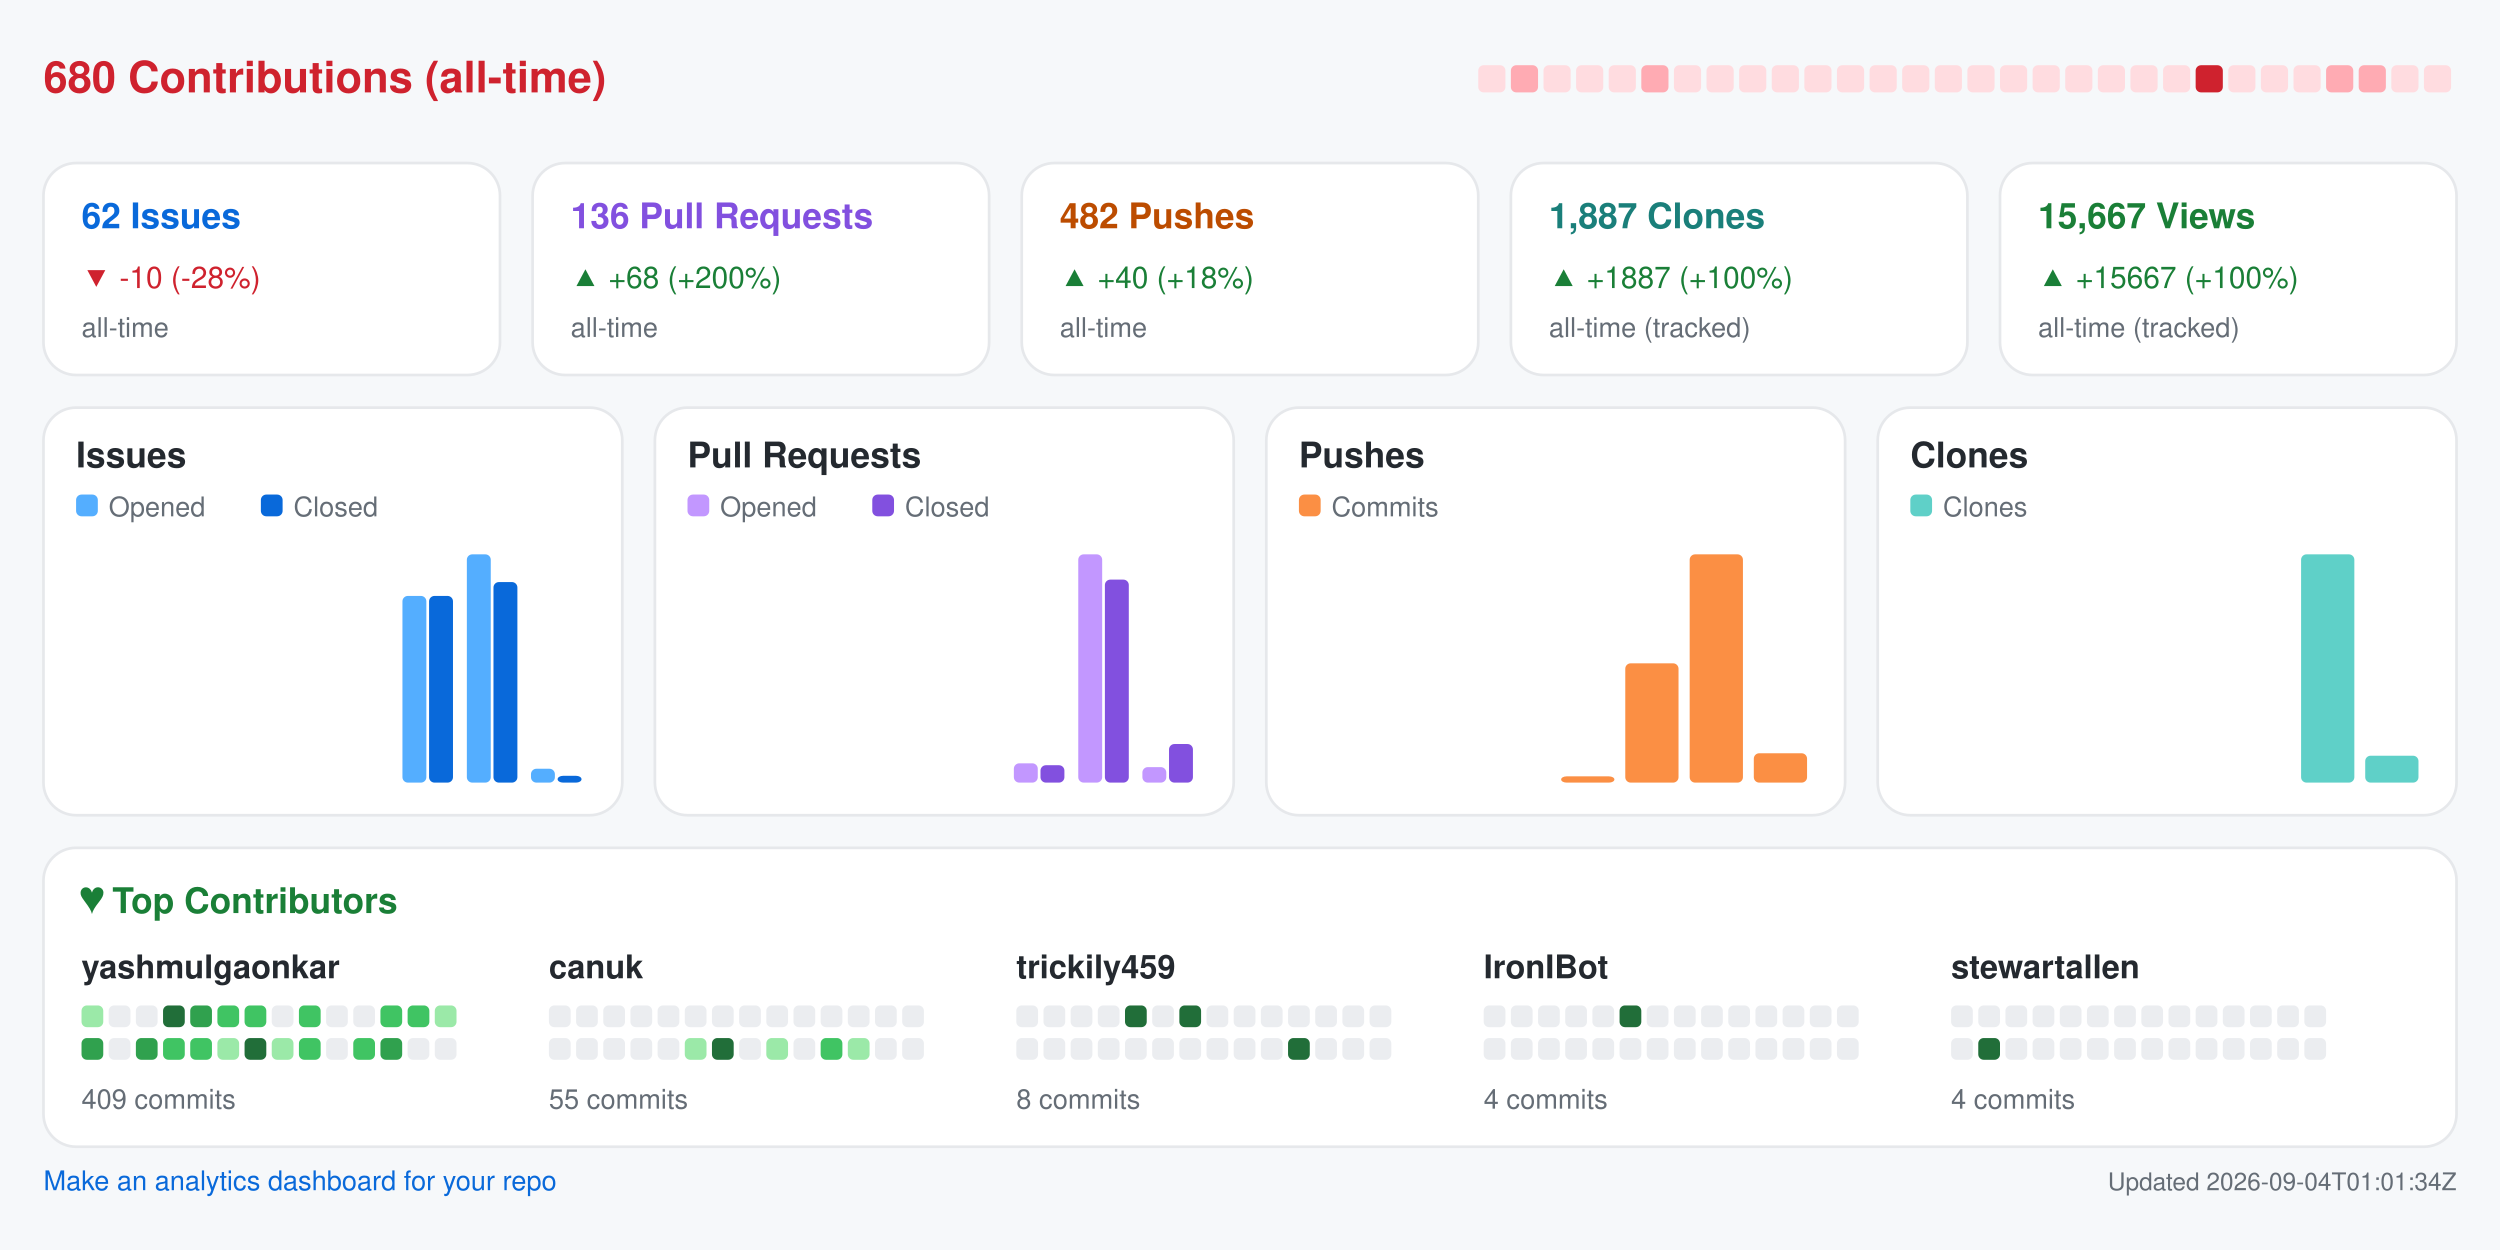
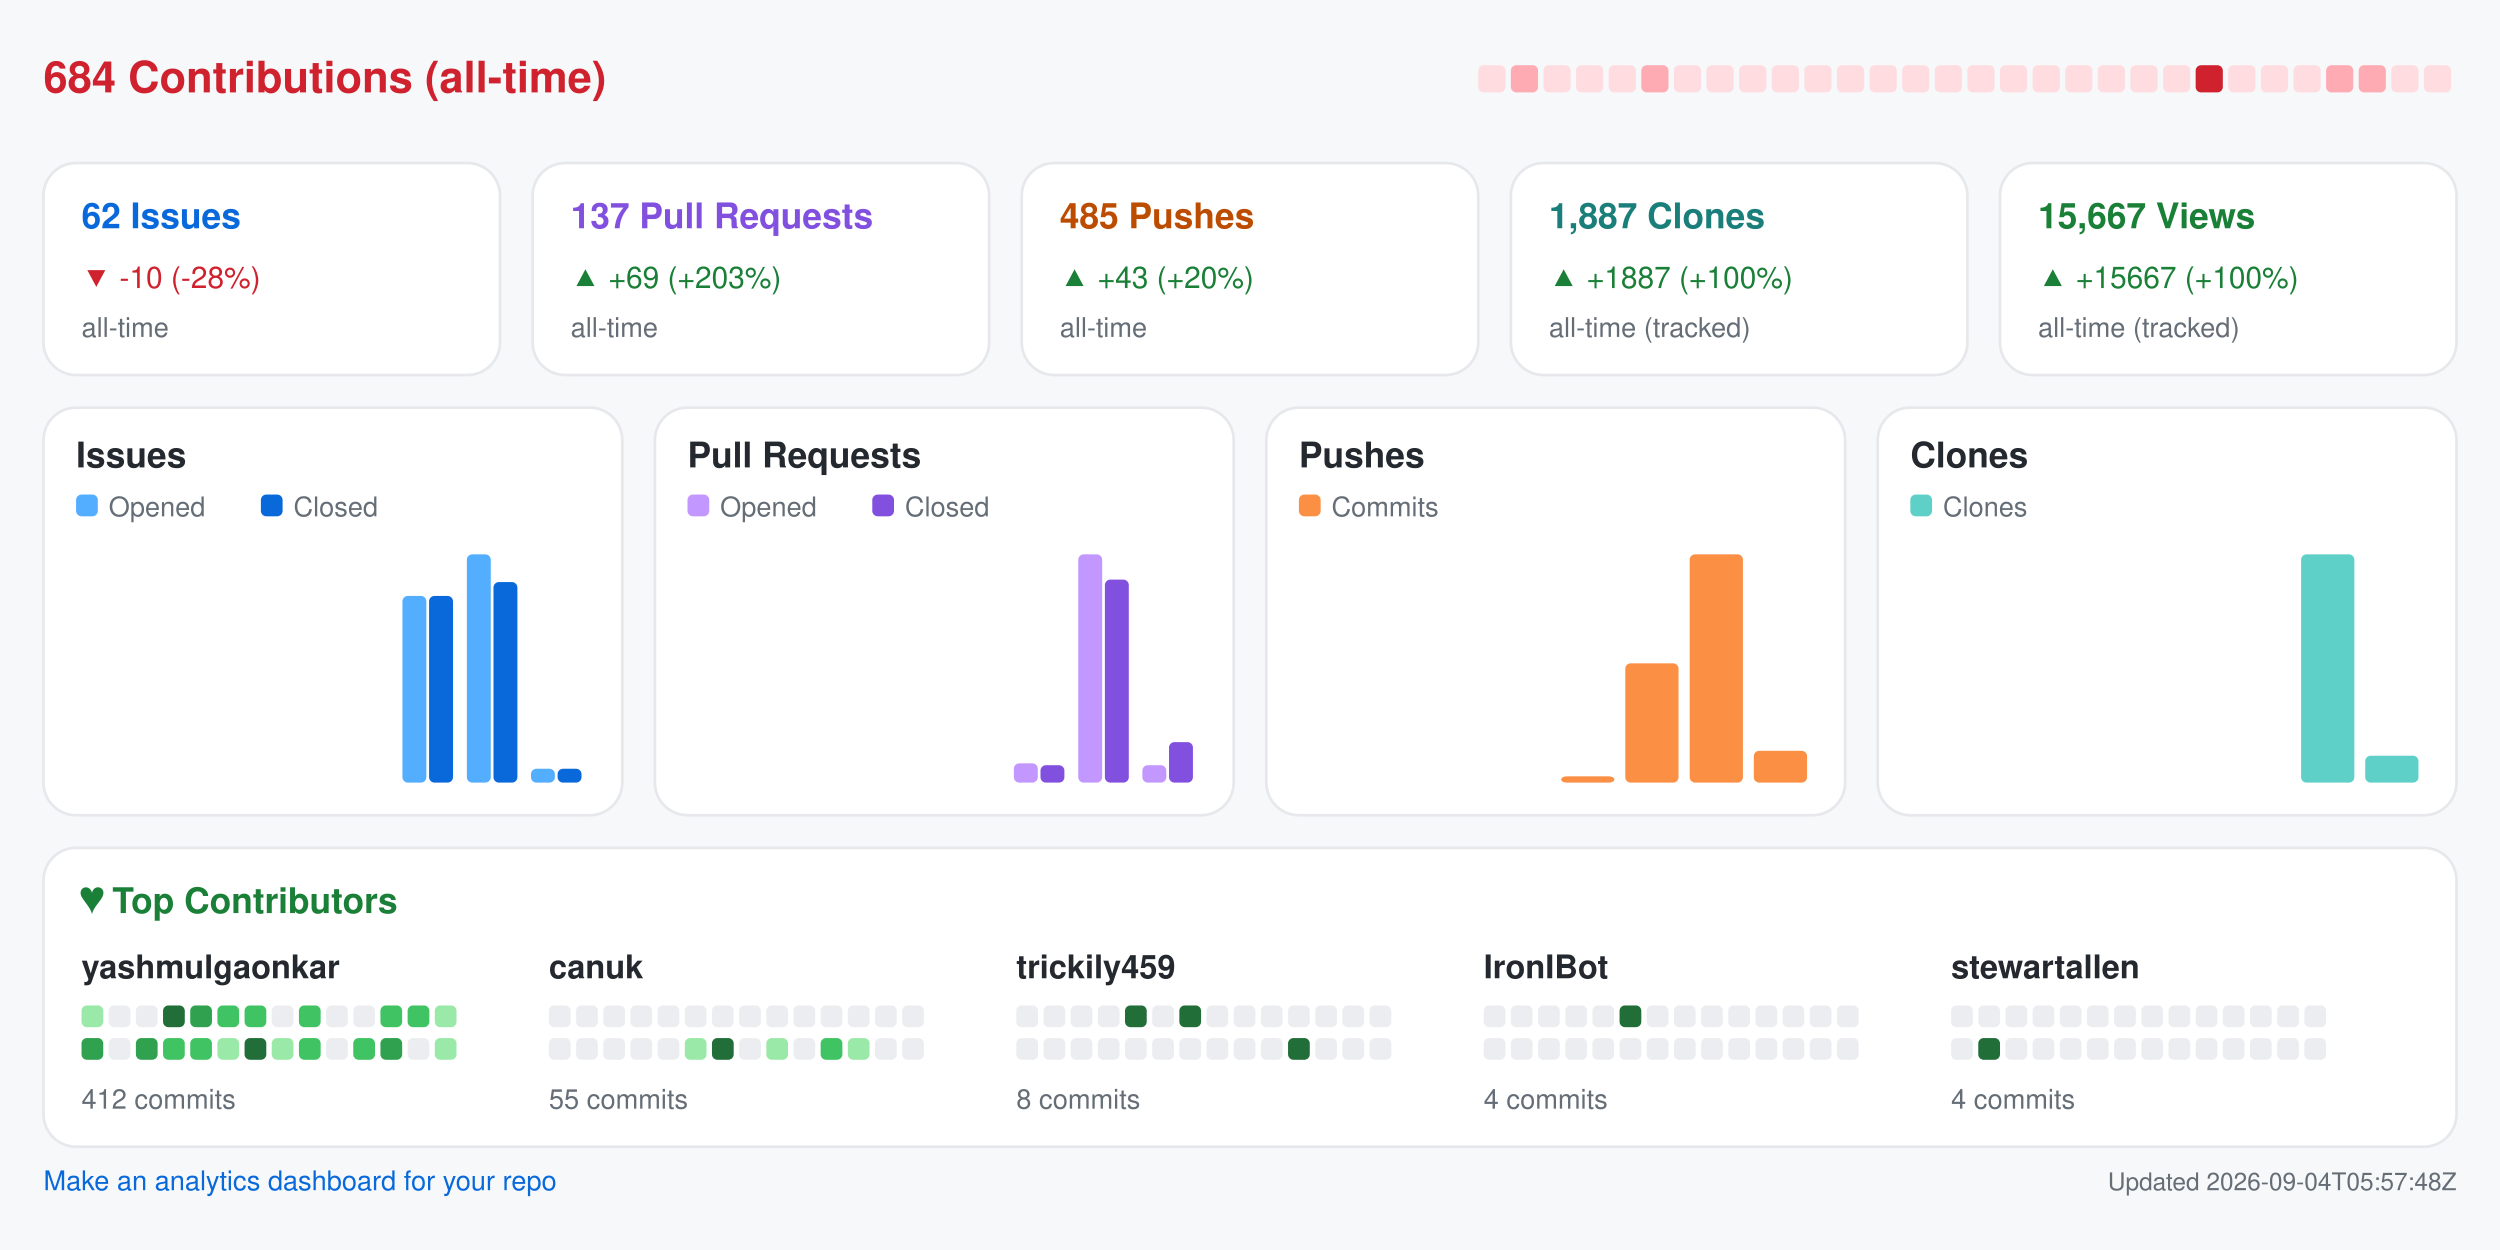
<svg xmlns="http://www.w3.org/2000/svg" width="920" height="460" viewBox="0 0 920 460" role="img" aria-label="Repository analytics for yashmulgaonkar/FlightScnr_Pi">
  <rect x="0.0" y="0.0" width="920.0" height="460.0" rx="0" fill="#f6f8fa" />
-   <text x="16.0" y="34.0" fill="#cf222e" font-size="16" font-family="-apple-system,BlinkMacSystemFont,Segoe UI,Helvetica,Arial,sans-serif" font-weight="600" text-anchor="start">680 Contributions (all-time)</text>
+   <text x="16.0" y="34.0" fill="#cf222e" font-size="16" font-family="-apple-system,BlinkMacSystemFont,Segoe UI,Helvetica,Arial,sans-serif" font-weight="600" text-anchor="start">684 Contributions (all-time)</text>
  <rect x="544.0" y="24.0" width="10.0" height="10.0" rx="2" fill="#ffdce0" />
  <rect x="556.0" y="24.0" width="10.0" height="10.0" rx="2" fill="#ffabb3" />
  <rect x="568.0" y="24.0" width="10.0" height="10.0" rx="2" fill="#ffdce0" />
  <rect x="580.0" y="24.0" width="10.0" height="10.0" rx="2" fill="#ffdce0" />
  <rect x="592.0" y="24.0" width="10.0" height="10.0" rx="2" fill="#ffdce0" />
  <rect x="604.0" y="24.0" width="10.0" height="10.0" rx="2" fill="#ffabb3" />
  <rect x="616.0" y="24.0" width="10.0" height="10.0" rx="2" fill="#ffdce0" />
  <rect x="628.0" y="24.0" width="10.0" height="10.0" rx="2" fill="#ffdce0" />
  <rect x="640.0" y="24.0" width="10.0" height="10.0" rx="2" fill="#ffdce0" />
  <rect x="652.0" y="24.0" width="10.0" height="10.0" rx="2" fill="#ffdce0" />
  <rect x="664.0" y="24.0" width="10.0" height="10.0" rx="2" fill="#ffdce0" />
  <rect x="676.0" y="24.0" width="10.0" height="10.0" rx="2" fill="#ffdce0" />
  <rect x="688.0" y="24.0" width="10.0" height="10.0" rx="2" fill="#ffdce0" />
  <rect x="700.0" y="24.0" width="10.0" height="10.0" rx="2" fill="#ffdce0" />
  <rect x="712.0" y="24.0" width="10.0" height="10.0" rx="2" fill="#ffdce0" />
  <rect x="724.0" y="24.0" width="10.0" height="10.0" rx="2" fill="#ffdce0" />
  <rect x="736.0" y="24.0" width="10.0" height="10.0" rx="2" fill="#ffdce0" />
  <rect x="748.0" y="24.0" width="10.0" height="10.0" rx="2" fill="#ffdce0" />
  <rect x="760.0" y="24.0" width="10.0" height="10.0" rx="2" fill="#ffdce0" />
  <rect x="772.0" y="24.0" width="10.0" height="10.0" rx="2" fill="#ffdce0" />
  <rect x="784.0" y="24.0" width="10.0" height="10.0" rx="2" fill="#ffdce0" />
  <rect x="796.0" y="24.0" width="10.0" height="10.0" rx="2" fill="#ffdce0" />
  <rect x="808.0" y="24.0" width="10.0" height="10.0" rx="2" fill="#cf222e" />
  <rect x="820.0" y="24.0" width="10.0" height="10.0" rx="2" fill="#ffdce0" />
  <rect x="832.0" y="24.0" width="10.0" height="10.0" rx="2" fill="#ffdce0" />
  <rect x="844.0" y="24.0" width="10.0" height="10.0" rx="2" fill="#ffdce0" />
  <rect x="856.0" y="24.0" width="10.0" height="10.0" rx="2" fill="#ffabb3" />
  <rect x="868.0" y="24.0" width="10.0" height="10.0" rx="2" fill="#ffabb3" />
  <rect x="880.0" y="24.0" width="10.0" height="10.0" rx="2" fill="#ffdce0" />
  <rect x="892.0" y="24.0" width="10.0" height="10.0" rx="2" fill="#ffdce0" />
  <rect x="16.0" y="60.0" width="168.0" height="78.0" rx="12" fill="#ffffff" stroke="#e6e8eb" />
  <text x="30.0" y="84.0" fill="#0969da" font-size="13" font-family="-apple-system,BlinkMacSystemFont,Segoe UI,Helvetica,Arial,sans-serif" font-weight="600" text-anchor="start">62 Issues</text>
  <text x="30.0" y="106.0" fill="#cf222e" font-size="11" font-family="-apple-system,BlinkMacSystemFont,Segoe UI,Helvetica,Arial,sans-serif" font-weight="400" text-anchor="start">▼ -10 (-28%)</text>
  <text x="30.0" y="124.0" fill="#656d76" font-size="10" font-family="-apple-system,BlinkMacSystemFont,Segoe UI,Helvetica,Arial,sans-serif" font-weight="400" text-anchor="start">all-time</text>
  <rect x="196.0" y="60.0" width="168.0" height="78.0" rx="12" fill="#ffffff" stroke="#e6e8eb" />
-   <text x="210.0" y="84.0" fill="#8250df" font-size="13" font-family="-apple-system,BlinkMacSystemFont,Segoe UI,Helvetica,Arial,sans-serif" font-weight="600" text-anchor="start">136 Pull Requests</text>
-   <text x="210.0" y="106.0" fill="#1a7f37" font-size="11" font-family="-apple-system,BlinkMacSystemFont,Segoe UI,Helvetica,Arial,sans-serif" font-weight="400" text-anchor="start">▲ +68 (+200%)</text>
+   <text x="210.0" y="84.0" fill="#8250df" font-size="13" font-family="-apple-system,BlinkMacSystemFont,Segoe UI,Helvetica,Arial,sans-serif" font-weight="600" text-anchor="start">137 Pull Requests</text>
+   <text x="210.0" y="106.0" fill="#1a7f37" font-size="11" font-family="-apple-system,BlinkMacSystemFont,Segoe UI,Helvetica,Arial,sans-serif" font-weight="400" text-anchor="start">▲ +69 (+203%)</text>
  <text x="210.0" y="124.0" fill="#656d76" font-size="10" font-family="-apple-system,BlinkMacSystemFont,Segoe UI,Helvetica,Arial,sans-serif" font-weight="400" text-anchor="start">all-time</text>
  <rect x="376.0" y="60.0" width="168.0" height="78.0" rx="12" fill="#ffffff" stroke="#e6e8eb" />
-   <text x="390.0" y="84.0" fill="#bc4c00" font-size="13" font-family="-apple-system,BlinkMacSystemFont,Segoe UI,Helvetica,Arial,sans-serif" font-weight="600" text-anchor="start">482 Pushes</text>
-   <text x="390.0" y="106.0" fill="#1a7f37" font-size="11" font-family="-apple-system,BlinkMacSystemFont,Segoe UI,Helvetica,Arial,sans-serif" font-weight="400" text-anchor="start">▲ +40 (+18%)</text>
+   <text x="390.0" y="84.0" fill="#bc4c00" font-size="13" font-family="-apple-system,BlinkMacSystemFont,Segoe UI,Helvetica,Arial,sans-serif" font-weight="600" text-anchor="start">485 Pushes</text>
+   <text x="390.0" y="106.0" fill="#1a7f37" font-size="11" font-family="-apple-system,BlinkMacSystemFont,Segoe UI,Helvetica,Arial,sans-serif" font-weight="400" text-anchor="start">▲ +43 (+20%)</text>
  <text x="390.0" y="124.0" fill="#656d76" font-size="10" font-family="-apple-system,BlinkMacSystemFont,Segoe UI,Helvetica,Arial,sans-serif" font-weight="400" text-anchor="start">all-time</text>
  <rect x="556.0" y="60.0" width="168.0" height="78.0" rx="12" fill="#ffffff" stroke="#e6e8eb" />
  <text x="570.0" y="84.0" fill="#1a7f7a" font-size="13" font-family="-apple-system,BlinkMacSystemFont,Segoe UI,Helvetica,Arial,sans-serif" font-weight="600" text-anchor="start">1,887 Clones</text>
  <text x="570.0" y="106.0" fill="#1a7f37" font-size="11" font-family="-apple-system,BlinkMacSystemFont,Segoe UI,Helvetica,Arial,sans-serif" font-weight="400" text-anchor="start">▲ +1887 (+100%)</text>
  <text x="570.0" y="124.0" fill="#656d76" font-size="10" font-family="-apple-system,BlinkMacSystemFont,Segoe UI,Helvetica,Arial,sans-serif" font-weight="400" text-anchor="start">all-time (tracked)</text>
  <rect x="736.0" y="60.0" width="168.0" height="78.0" rx="12" fill="#ffffff" stroke="#e6e8eb" />
  <text x="750.0" y="84.0" fill="#1a7f37" font-size="13" font-family="-apple-system,BlinkMacSystemFont,Segoe UI,Helvetica,Arial,sans-serif" font-weight="600" text-anchor="start">15,667 Views</text>
  <text x="750.0" y="106.0" fill="#1a7f37" font-size="11" font-family="-apple-system,BlinkMacSystemFont,Segoe UI,Helvetica,Arial,sans-serif" font-weight="400" text-anchor="start">▲ +15667 (+100%)</text>
  <text x="750.0" y="124.0" fill="#656d76" font-size="10" font-family="-apple-system,BlinkMacSystemFont,Segoe UI,Helvetica,Arial,sans-serif" font-weight="400" text-anchor="start">all-time (tracked)</text>
  <rect x="16.0" y="150.0" width="213.0" height="150.0" rx="12" fill="#ffffff" stroke="#e6e8eb" />
  <text x="28.0" y="172.0" fill="#24292f" font-size="13" font-family="-apple-system,BlinkMacSystemFont,Segoe UI,Helvetica,Arial,sans-serif" font-weight="600" text-anchor="start">Issues</text>
  <rect x="28.0" y="182.0" width="8.0" height="8.0" rx="2" fill="#54aeff" />
  <text x="40.0" y="190.0" fill="#656d76" font-size="10" font-family="-apple-system,BlinkMacSystemFont,Segoe UI,Helvetica,Arial,sans-serif" font-weight="400" text-anchor="start">Opened</text>
  <rect x="96.0" y="182.0" width="8.0" height="8.0" rx="2" fill="#0969da" />
  <text x="108.0" y="190.0" fill="#656d76" font-size="10" font-family="-apple-system,BlinkMacSystemFont,Segoe UI,Helvetica,Arial,sans-serif" font-weight="400" text-anchor="start">Closed</text>
  <rect x="30.0" y="288.0" width="8.8" height="0.0" rx="2" fill="#54aeff" />
  <rect x="39.8" y="288.0" width="8.8" height="0.0" rx="2" fill="#0969da" />
  <rect x="53.6" y="288.0" width="8.8" height="0.0" rx="2" fill="#54aeff" />
  <rect x="63.4" y="288.0" width="8.8" height="0.0" rx="2" fill="#0969da" />
  <rect x="77.2" y="288.0" width="8.8" height="0.0" rx="2" fill="#54aeff" />
  <rect x="87.1" y="288.0" width="8.8" height="0.0" rx="2" fill="#0969da" />
  <rect x="100.9" y="288.0" width="8.8" height="0.0" rx="2" fill="#54aeff" />
  <rect x="110.7" y="288.0" width="8.8" height="0.0" rx="2" fill="#0969da" />
  <rect x="124.5" y="288.0" width="8.8" height="0.0" rx="2" fill="#54aeff" />
  <rect x="134.3" y="288.0" width="8.8" height="0.0" rx="2" fill="#0969da" />
  <rect x="148.1" y="219.3" width="8.8" height="68.7" rx="2" fill="#54aeff" />
  <rect x="157.9" y="219.3" width="8.8" height="68.7" rx="2" fill="#0969da" />
  <rect x="171.8" y="204.0" width="8.8" height="84.0" rx="2" fill="#54aeff" />
  <rect x="181.6" y="214.2" width="8.8" height="73.8" rx="2" fill="#0969da" />
  <rect x="195.4" y="282.9" width="8.8" height="5.1" rx="2" fill="#54aeff" />
-   <rect x="205.2" y="285.5" width="8.8" height="2.5" rx="2" fill="#0969da" />
+   <rect x="205.2" y="282.9" width="8.8" height="5.1" rx="2" fill="#0969da" />
  <rect x="241.0" y="150.0" width="213.0" height="150.0" rx="12" fill="#ffffff" stroke="#e6e8eb" />
  <text x="253.0" y="172.0" fill="#24292f" font-size="13" font-family="-apple-system,BlinkMacSystemFont,Segoe UI,Helvetica,Arial,sans-serif" font-weight="600" text-anchor="start">Pull Requests</text>
  <rect x="253.0" y="182.0" width="8.0" height="8.0" rx="2" fill="#c297ff" />
  <text x="265.0" y="190.0" fill="#656d76" font-size="10" font-family="-apple-system,BlinkMacSystemFont,Segoe UI,Helvetica,Arial,sans-serif" font-weight="400" text-anchor="start">Opened</text>
  <rect x="321.0" y="182.0" width="8.0" height="8.0" rx="2" fill="#8250df" />
  <text x="333.0" y="190.0" fill="#656d76" font-size="10" font-family="-apple-system,BlinkMacSystemFont,Segoe UI,Helvetica,Arial,sans-serif" font-weight="400" text-anchor="start">Closed</text>
  <rect x="255.0" y="288.0" width="8.8" height="0.0" rx="2" fill="#c297ff" />
  <rect x="264.8" y="288.0" width="8.8" height="0.0" rx="2" fill="#8250df" />
  <rect x="278.6" y="288.0" width="8.8" height="0.0" rx="2" fill="#c297ff" />
  <rect x="288.4" y="288.0" width="8.8" height="0.0" rx="2" fill="#8250df" />
  <rect x="302.2" y="288.0" width="8.8" height="0.0" rx="2" fill="#c297ff" />
  <rect x="312.1" y="288.0" width="8.8" height="0.0" rx="2" fill="#8250df" />
  <rect x="325.9" y="288.0" width="8.8" height="0.0" rx="2" fill="#c297ff" />
  <rect x="335.7" y="288.0" width="8.8" height="0.0" rx="2" fill="#8250df" />
  <rect x="349.5" y="288.0" width="8.8" height="0.0" rx="2" fill="#c297ff" />
  <rect x="359.3" y="288.0" width="8.8" height="0.0" rx="2" fill="#8250df" />
  <rect x="373.1" y="280.9" width="8.8" height="7.1" rx="2" fill="#c297ff" />
  <rect x="382.9" y="281.6" width="8.8" height="6.4" rx="2" fill="#8250df" />
  <rect x="396.8" y="204.0" width="8.8" height="84.0" rx="2" fill="#c297ff" />
  <rect x="406.6" y="213.3" width="8.8" height="74.7" rx="2" fill="#8250df" />
-   <rect x="420.4" y="282.3" width="8.8" height="5.7" rx="2" fill="#c297ff" />
-   <rect x="430.2" y="273.8" width="8.8" height="14.2" rx="2" fill="#8250df" />
+   <rect x="420.4" y="281.6" width="8.8" height="6.4" rx="2" fill="#c297ff" />
+   <rect x="430.2" y="273.1" width="8.8" height="14.9" rx="2" fill="#8250df" />
  <rect x="466.0" y="150.0" width="213.0" height="150.0" rx="12" fill="#ffffff" stroke="#e6e8eb" />
  <text x="478.0" y="172.0" fill="#24292f" font-size="13" font-family="-apple-system,BlinkMacSystemFont,Segoe UI,Helvetica,Arial,sans-serif" font-weight="600" text-anchor="start">Pushes</text>
  <rect x="478.0" y="182.0" width="8.0" height="8.0" rx="2" fill="#fb8f44" />
  <text x="490.0" y="190.0" fill="#656d76" font-size="10" font-family="-apple-system,BlinkMacSystemFont,Segoe UI,Helvetica,Arial,sans-serif" font-weight="400" text-anchor="start">Commits</text>
  <rect x="480.0" y="288.0" width="19.6" height="0.0" rx="2" fill="#fb8f44" />
  <rect x="503.6" y="288.0" width="19.6" height="0.0" rx="2" fill="#fb8f44" />
  <rect x="527.2" y="288.0" width="19.6" height="0.0" rx="2" fill="#fb8f44" />
  <rect x="550.9" y="288.0" width="19.6" height="0.0" rx="2" fill="#fb8f44" />
  <rect x="574.5" y="285.7" width="19.6" height="2.3" rx="2" fill="#fb8f44" />
  <rect x="598.1" y="244.1" width="19.6" height="43.9" rx="2" fill="#fb8f44" />
  <rect x="621.8" y="204.0" width="19.6" height="84.0" rx="2" fill="#fb8f44" />
-   <rect x="645.4" y="277.2" width="19.6" height="10.8" rx="2" fill="#fb8f44" />
+   <rect x="645.4" y="276.3" width="19.6" height="11.7" rx="2" fill="#fb8f44" />
  <rect x="691.0" y="150.0" width="213.0" height="150.0" rx="12" fill="#ffffff" stroke="#e6e8eb" />
  <text x="703.0" y="172.0" fill="#24292f" font-size="13" font-family="-apple-system,BlinkMacSystemFont,Segoe UI,Helvetica,Arial,sans-serif" font-weight="600" text-anchor="start">Clones</text>
  <rect x="703.0" y="182.0" width="8.0" height="8.0" rx="2" fill="#5fd0c8" />
  <text x="715.0" y="190.0" fill="#656d76" font-size="10" font-family="-apple-system,BlinkMacSystemFont,Segoe UI,Helvetica,Arial,sans-serif" font-weight="400" text-anchor="start">Clones</text>
  <rect x="705.0" y="288.0" width="19.6" height="0.0" rx="2" fill="#5fd0c8" />
  <rect x="728.6" y="288.0" width="19.6" height="0.0" rx="2" fill="#5fd0c8" />
  <rect x="752.2" y="288.0" width="19.6" height="0.0" rx="2" fill="#5fd0c8" />
  <rect x="775.9" y="288.0" width="19.6" height="0.0" rx="2" fill="#5fd0c8" />
  <rect x="799.5" y="288.0" width="19.6" height="0.0" rx="2" fill="#5fd0c8" />
  <rect x="823.1" y="288.0" width="19.6" height="0.0" rx="2" fill="#5fd0c8" />
  <rect x="846.8" y="204.0" width="19.6" height="84.0" rx="2" fill="#5fd0c8" />
  <rect x="870.4" y="278.1" width="19.6" height="9.9" rx="2" fill="#5fd0c8" />
  <rect x="16.0" y="312.0" width="888.0" height="110.0" rx="12" fill="#ffffff" stroke="#e6e8eb" />
  <text x="30.0" y="336.0" fill="#1a7f37" font-size="13" font-family="-apple-system,BlinkMacSystemFont,Segoe UI,Helvetica,Arial,sans-serif" font-weight="600" text-anchor="start">♥  Top Contributors</text>
  <text x="30.0" y="360.0" fill="#24292f" font-size="12" font-family="-apple-system,BlinkMacSystemFont,Segoe UI,Helvetica,Arial,sans-serif" font-weight="600" text-anchor="start">yashmulgaonkar</text>
  <rect x="30.0" y="370.0" width="8.0" height="8.0" rx="2" fill="#9be9a8" />
  <rect x="40.0" y="370.0" width="8.0" height="8.0" rx="2" fill="#ebedf0" />
  <rect x="50.0" y="370.0" width="8.0" height="8.0" rx="2" fill="#ebedf0" />
  <rect x="60.0" y="370.0" width="8.0" height="8.0" rx="2" fill="#216e39" />
  <rect x="70.0" y="370.0" width="8.0" height="8.0" rx="2" fill="#30a14e" />
  <rect x="80.0" y="370.0" width="8.0" height="8.0" rx="2" fill="#40c463" />
  <rect x="90.0" y="370.0" width="8.0" height="8.0" rx="2" fill="#40c463" />
  <rect x="100.0" y="370.0" width="8.0" height="8.0" rx="2" fill="#ebedf0" />
  <rect x="110.0" y="370.0" width="8.0" height="8.0" rx="2" fill="#40c463" />
  <rect x="120.0" y="370.0" width="8.0" height="8.0" rx="2" fill="#ebedf0" />
  <rect x="130.0" y="370.0" width="8.0" height="8.0" rx="2" fill="#ebedf0" />
  <rect x="140.0" y="370.0" width="8.0" height="8.0" rx="2" fill="#40c463" />
  <rect x="150.0" y="370.0" width="8.0" height="8.0" rx="2" fill="#40c463" />
  <rect x="160.0" y="370.0" width="8.0" height="8.0" rx="2" fill="#9be9a8" />
  <rect x="30.0" y="382.0" width="8.0" height="8.0" rx="2" fill="#30a14e" />
  <rect x="40.0" y="382.0" width="8.0" height="8.0" rx="2" fill="#ebedf0" />
  <rect x="50.0" y="382.0" width="8.0" height="8.0" rx="2" fill="#30a14e" />
  <rect x="60.0" y="382.0" width="8.0" height="8.0" rx="2" fill="#40c463" />
  <rect x="70.0" y="382.0" width="8.0" height="8.0" rx="2" fill="#40c463" />
  <rect x="80.0" y="382.0" width="8.0" height="8.0" rx="2" fill="#9be9a8" />
  <rect x="90.0" y="382.0" width="8.0" height="8.0" rx="2" fill="#216e39" />
  <rect x="100.0" y="382.0" width="8.0" height="8.0" rx="2" fill="#9be9a8" />
  <rect x="110.0" y="382.0" width="8.0" height="8.0" rx="2" fill="#40c463" />
  <rect x="120.0" y="382.0" width="8.0" height="8.0" rx="2" fill="#ebedf0" />
  <rect x="130.0" y="382.0" width="8.0" height="8.0" rx="2" fill="#40c463" />
  <rect x="140.0" y="382.0" width="8.0" height="8.0" rx="2" fill="#30a14e" />
  <rect x="150.0" y="382.0" width="8.0" height="8.0" rx="2" fill="#ebedf0" />
-   <rect x="160.0" y="382.0" width="8.0" height="8.0" rx="2" fill="#ebedf0" />
-   <text x="30.0" y="408.0" fill="#656d76" font-size="10" font-family="-apple-system,BlinkMacSystemFont,Segoe UI,Helvetica,Arial,sans-serif" font-weight="400" text-anchor="start">409 commits</text>
+   <rect x="160.0" y="382.0" width="8.0" height="8.0" rx="2" fill="#9be9a8" />
+   <text x="30.0" y="408.0" fill="#656d76" font-size="10" font-family="-apple-system,BlinkMacSystemFont,Segoe UI,Helvetica,Arial,sans-serif" font-weight="400" text-anchor="start">412 commits</text>
  <text x="202.0" y="360.0" fill="#24292f" font-size="12" font-family="-apple-system,BlinkMacSystemFont,Segoe UI,Helvetica,Arial,sans-serif" font-weight="600" text-anchor="start">canuk</text>
  <rect x="202.0" y="370.0" width="8.0" height="8.0" rx="2" fill="#ebedf0" />
  <rect x="212.0" y="370.0" width="8.0" height="8.0" rx="2" fill="#ebedf0" />
  <rect x="222.0" y="370.0" width="8.0" height="8.0" rx="2" fill="#ebedf0" />
  <rect x="232.0" y="370.0" width="8.0" height="8.0" rx="2" fill="#ebedf0" />
  <rect x="242.0" y="370.0" width="8.0" height="8.0" rx="2" fill="#ebedf0" />
  <rect x="252.0" y="370.0" width="8.0" height="8.0" rx="2" fill="#ebedf0" />
  <rect x="262.0" y="370.0" width="8.0" height="8.0" rx="2" fill="#ebedf0" />
  <rect x="272.0" y="370.0" width="8.0" height="8.0" rx="2" fill="#ebedf0" />
  <rect x="282.0" y="370.0" width="8.0" height="8.0" rx="2" fill="#ebedf0" />
  <rect x="292.0" y="370.0" width="8.0" height="8.0" rx="2" fill="#ebedf0" />
  <rect x="302.0" y="370.0" width="8.0" height="8.0" rx="2" fill="#ebedf0" />
  <rect x="312.0" y="370.0" width="8.0" height="8.0" rx="2" fill="#ebedf0" />
  <rect x="322.0" y="370.0" width="8.0" height="8.0" rx="2" fill="#ebedf0" />
  <rect x="332.0" y="370.0" width="8.0" height="8.0" rx="2" fill="#ebedf0" />
  <rect x="202.0" y="382.0" width="8.0" height="8.0" rx="2" fill="#ebedf0" />
  <rect x="212.0" y="382.0" width="8.0" height="8.0" rx="2" fill="#ebedf0" />
  <rect x="222.0" y="382.0" width="8.0" height="8.0" rx="2" fill="#ebedf0" />
  <rect x="232.0" y="382.0" width="8.0" height="8.0" rx="2" fill="#ebedf0" />
  <rect x="242.0" y="382.0" width="8.0" height="8.0" rx="2" fill="#ebedf0" />
  <rect x="252.0" y="382.0" width="8.0" height="8.0" rx="2" fill="#9be9a8" />
  <rect x="262.0" y="382.0" width="8.0" height="8.0" rx="2" fill="#216e39" />
  <rect x="272.0" y="382.0" width="8.0" height="8.0" rx="2" fill="#ebedf0" />
  <rect x="282.0" y="382.0" width="8.0" height="8.0" rx="2" fill="#9be9a8" />
  <rect x="292.0" y="382.0" width="8.0" height="8.0" rx="2" fill="#ebedf0" />
  <rect x="302.0" y="382.0" width="8.0" height="8.0" rx="2" fill="#40c463" />
  <rect x="312.0" y="382.0" width="8.0" height="8.0" rx="2" fill="#9be9a8" />
  <rect x="322.0" y="382.0" width="8.0" height="8.0" rx="2" fill="#ebedf0" />
  <rect x="332.0" y="382.0" width="8.0" height="8.0" rx="2" fill="#ebedf0" />
  <text x="202.0" y="408.0" fill="#656d76" font-size="10" font-family="-apple-system,BlinkMacSystemFont,Segoe UI,Helvetica,Arial,sans-serif" font-weight="400" text-anchor="start">55 commits</text>
  <text x="374.0" y="360.0" fill="#24292f" font-size="12" font-family="-apple-system,BlinkMacSystemFont,Segoe UI,Helvetica,Arial,sans-serif" font-weight="600" text-anchor="start">trickily459</text>
  <rect x="374.0" y="370.0" width="8.0" height="8.0" rx="2" fill="#ebedf0" />
  <rect x="384.0" y="370.0" width="8.0" height="8.0" rx="2" fill="#ebedf0" />
  <rect x="394.0" y="370.0" width="8.0" height="8.0" rx="2" fill="#ebedf0" />
  <rect x="404.0" y="370.0" width="8.0" height="8.0" rx="2" fill="#ebedf0" />
  <rect x="414.0" y="370.0" width="8.0" height="8.0" rx="2" fill="#216e39" />
  <rect x="424.0" y="370.0" width="8.0" height="8.0" rx="2" fill="#ebedf0" />
  <rect x="434.0" y="370.0" width="8.0" height="8.0" rx="2" fill="#216e39" />
  <rect x="444.0" y="370.0" width="8.0" height="8.0" rx="2" fill="#ebedf0" />
  <rect x="454.0" y="370.0" width="8.0" height="8.0" rx="2" fill="#ebedf0" />
  <rect x="464.0" y="370.0" width="8.0" height="8.0" rx="2" fill="#ebedf0" />
  <rect x="474.0" y="370.0" width="8.0" height="8.0" rx="2" fill="#ebedf0" />
  <rect x="484.0" y="370.0" width="8.0" height="8.0" rx="2" fill="#ebedf0" />
  <rect x="494.0" y="370.0" width="8.0" height="8.0" rx="2" fill="#ebedf0" />
  <rect x="504.0" y="370.0" width="8.0" height="8.0" rx="2" fill="#ebedf0" />
  <rect x="374.0" y="382.0" width="8.0" height="8.0" rx="2" fill="#ebedf0" />
  <rect x="384.0" y="382.0" width="8.0" height="8.0" rx="2" fill="#ebedf0" />
  <rect x="394.0" y="382.0" width="8.0" height="8.0" rx="2" fill="#ebedf0" />
  <rect x="404.0" y="382.0" width="8.0" height="8.0" rx="2" fill="#ebedf0" />
  <rect x="414.0" y="382.0" width="8.0" height="8.0" rx="2" fill="#ebedf0" />
  <rect x="424.0" y="382.0" width="8.0" height="8.0" rx="2" fill="#ebedf0" />
  <rect x="434.0" y="382.0" width="8.0" height="8.0" rx="2" fill="#ebedf0" />
  <rect x="444.0" y="382.0" width="8.0" height="8.0" rx="2" fill="#ebedf0" />
  <rect x="454.0" y="382.0" width="8.0" height="8.0" rx="2" fill="#ebedf0" />
  <rect x="464.0" y="382.0" width="8.0" height="8.0" rx="2" fill="#ebedf0" />
  <rect x="474.0" y="382.0" width="8.0" height="8.0" rx="2" fill="#216e39" />
  <rect x="484.0" y="382.0" width="8.0" height="8.0" rx="2" fill="#ebedf0" />
  <rect x="494.0" y="382.0" width="8.0" height="8.0" rx="2" fill="#ebedf0" />
  <rect x="504.0" y="382.0" width="8.0" height="8.0" rx="2" fill="#ebedf0" />
  <text x="374.0" y="408.0" fill="#656d76" font-size="10" font-family="-apple-system,BlinkMacSystemFont,Segoe UI,Helvetica,Arial,sans-serif" font-weight="400" text-anchor="start">8 commits</text>
  <text x="546.0" y="360.0" fill="#24292f" font-size="12" font-family="-apple-system,BlinkMacSystemFont,Segoe UI,Helvetica,Arial,sans-serif" font-weight="600" text-anchor="start">IronIBot</text>
  <rect x="546.0" y="370.0" width="8.0" height="8.0" rx="2" fill="#ebedf0" />
  <rect x="556.0" y="370.0" width="8.0" height="8.0" rx="2" fill="#ebedf0" />
  <rect x="566.0" y="370.0" width="8.0" height="8.0" rx="2" fill="#ebedf0" />
  <rect x="576.0" y="370.0" width="8.0" height="8.0" rx="2" fill="#ebedf0" />
  <rect x="586.0" y="370.0" width="8.0" height="8.0" rx="2" fill="#ebedf0" />
  <rect x="596.0" y="370.0" width="8.0" height="8.0" rx="2" fill="#216e39" />
  <rect x="606.0" y="370.0" width="8.0" height="8.0" rx="2" fill="#ebedf0" />
  <rect x="616.0" y="370.0" width="8.0" height="8.0" rx="2" fill="#ebedf0" />
  <rect x="626.0" y="370.0" width="8.0" height="8.0" rx="2" fill="#ebedf0" />
  <rect x="636.0" y="370.0" width="8.0" height="8.0" rx="2" fill="#ebedf0" />
  <rect x="646.0" y="370.0" width="8.0" height="8.0" rx="2" fill="#ebedf0" />
  <rect x="656.0" y="370.0" width="8.0" height="8.0" rx="2" fill="#ebedf0" />
  <rect x="666.0" y="370.0" width="8.0" height="8.0" rx="2" fill="#ebedf0" />
  <rect x="676.0" y="370.0" width="8.0" height="8.0" rx="2" fill="#ebedf0" />
  <rect x="546.0" y="382.0" width="8.0" height="8.0" rx="2" fill="#ebedf0" />
  <rect x="556.0" y="382.0" width="8.0" height="8.0" rx="2" fill="#ebedf0" />
  <rect x="566.0" y="382.0" width="8.0" height="8.0" rx="2" fill="#ebedf0" />
  <rect x="576.0" y="382.0" width="8.0" height="8.0" rx="2" fill="#ebedf0" />
  <rect x="586.0" y="382.0" width="8.0" height="8.0" rx="2" fill="#ebedf0" />
  <rect x="596.0" y="382.0" width="8.0" height="8.0" rx="2" fill="#ebedf0" />
  <rect x="606.0" y="382.0" width="8.0" height="8.0" rx="2" fill="#ebedf0" />
  <rect x="616.0" y="382.0" width="8.0" height="8.0" rx="2" fill="#ebedf0" />
  <rect x="626.0" y="382.0" width="8.0" height="8.0" rx="2" fill="#ebedf0" />
  <rect x="636.0" y="382.0" width="8.0" height="8.0" rx="2" fill="#ebedf0" />
  <rect x="646.0" y="382.0" width="8.0" height="8.0" rx="2" fill="#ebedf0" />
  <rect x="656.0" y="382.0" width="8.0" height="8.0" rx="2" fill="#ebedf0" />
  <rect x="666.0" y="382.0" width="8.0" height="8.0" rx="2" fill="#ebedf0" />
  <rect x="676.0" y="382.0" width="8.0" height="8.0" rx="2" fill="#ebedf0" />
  <text x="546.0" y="408.0" fill="#656d76" font-size="10" font-family="-apple-system,BlinkMacSystemFont,Segoe UI,Helvetica,Arial,sans-serif" font-weight="400" text-anchor="start">4 commits</text>
  <text x="718.0" y="360.0" fill="#24292f" font-size="12" font-family="-apple-system,BlinkMacSystemFont,Segoe UI,Helvetica,Arial,sans-serif" font-weight="600" text-anchor="start">stewartallen</text>
  <rect x="718.0" y="370.0" width="8.0" height="8.0" rx="2" fill="#ebedf0" />
  <rect x="728.0" y="370.0" width="8.0" height="8.0" rx="2" fill="#ebedf0" />
  <rect x="738.0" y="370.0" width="8.0" height="8.0" rx="2" fill="#ebedf0" />
  <rect x="748.0" y="370.0" width="8.0" height="8.0" rx="2" fill="#ebedf0" />
  <rect x="758.0" y="370.0" width="8.0" height="8.0" rx="2" fill="#ebedf0" />
  <rect x="768.0" y="370.0" width="8.0" height="8.0" rx="2" fill="#ebedf0" />
  <rect x="778.0" y="370.0" width="8.0" height="8.0" rx="2" fill="#ebedf0" />
  <rect x="788.0" y="370.0" width="8.0" height="8.0" rx="2" fill="#ebedf0" />
  <rect x="798.0" y="370.0" width="8.0" height="8.0" rx="2" fill="#ebedf0" />
  <rect x="808.0" y="370.0" width="8.0" height="8.0" rx="2" fill="#ebedf0" />
  <rect x="818.0" y="370.0" width="8.0" height="8.0" rx="2" fill="#ebedf0" />
  <rect x="828.0" y="370.0" width="8.0" height="8.0" rx="2" fill="#ebedf0" />
  <rect x="838.0" y="370.0" width="8.0" height="8.0" rx="2" fill="#ebedf0" />
  <rect x="848.0" y="370.0" width="8.0" height="8.0" rx="2" fill="#ebedf0" />
  <rect x="718.0" y="382.0" width="8.0" height="8.0" rx="2" fill="#ebedf0" />
  <rect x="728.0" y="382.0" width="8.0" height="8.0" rx="2" fill="#216e39" />
  <rect x="738.0" y="382.0" width="8.0" height="8.0" rx="2" fill="#ebedf0" />
  <rect x="748.0" y="382.0" width="8.0" height="8.0" rx="2" fill="#ebedf0" />
  <rect x="758.0" y="382.0" width="8.0" height="8.0" rx="2" fill="#ebedf0" />
  <rect x="768.0" y="382.0" width="8.0" height="8.0" rx="2" fill="#ebedf0" />
  <rect x="778.0" y="382.0" width="8.0" height="8.0" rx="2" fill="#ebedf0" />
  <rect x="788.0" y="382.0" width="8.0" height="8.0" rx="2" fill="#ebedf0" />
  <rect x="798.0" y="382.0" width="8.0" height="8.0" rx="2" fill="#ebedf0" />
  <rect x="808.0" y="382.0" width="8.0" height="8.0" rx="2" fill="#ebedf0" />
  <rect x="818.0" y="382.0" width="8.0" height="8.0" rx="2" fill="#ebedf0" />
  <rect x="828.0" y="382.0" width="8.0" height="8.0" rx="2" fill="#ebedf0" />
  <rect x="838.0" y="382.0" width="8.0" height="8.0" rx="2" fill="#ebedf0" />
  <rect x="848.0" y="382.0" width="8.0" height="8.0" rx="2" fill="#ebedf0" />
  <text x="718.0" y="408.0" fill="#656d76" font-size="10" font-family="-apple-system,BlinkMacSystemFont,Segoe UI,Helvetica,Arial,sans-serif" font-weight="400" text-anchor="start">4 commits</text>
  <a href="https://github.com/yashmulgaonkar/repo-analytics" target="_blank" rel="noopener noreferrer">
    <text x="16.0" y="438.0" fill="#0969da" font-size="10" font-family="-apple-system,BlinkMacSystemFont,Segoe UI,Helvetica,Arial,sans-serif" font-weight="400" text-anchor="start">Make an analytics dashboard for your repo</text>
  </a>
-   <text x="904.0" y="438.0" fill="#656d76" font-size="9" font-family="-apple-system,BlinkMacSystemFont,Segoe UI,Helvetica,Arial,sans-serif" font-weight="400" text-anchor="end">Updated 2026-09-04T01:01:34Z</text>
+   <text x="904.0" y="438.0" fill="#656d76" font-size="9" font-family="-apple-system,BlinkMacSystemFont,Segoe UI,Helvetica,Arial,sans-serif" font-weight="400" text-anchor="end">Updated 2026-09-04T05:57:48Z</text>
</svg>
